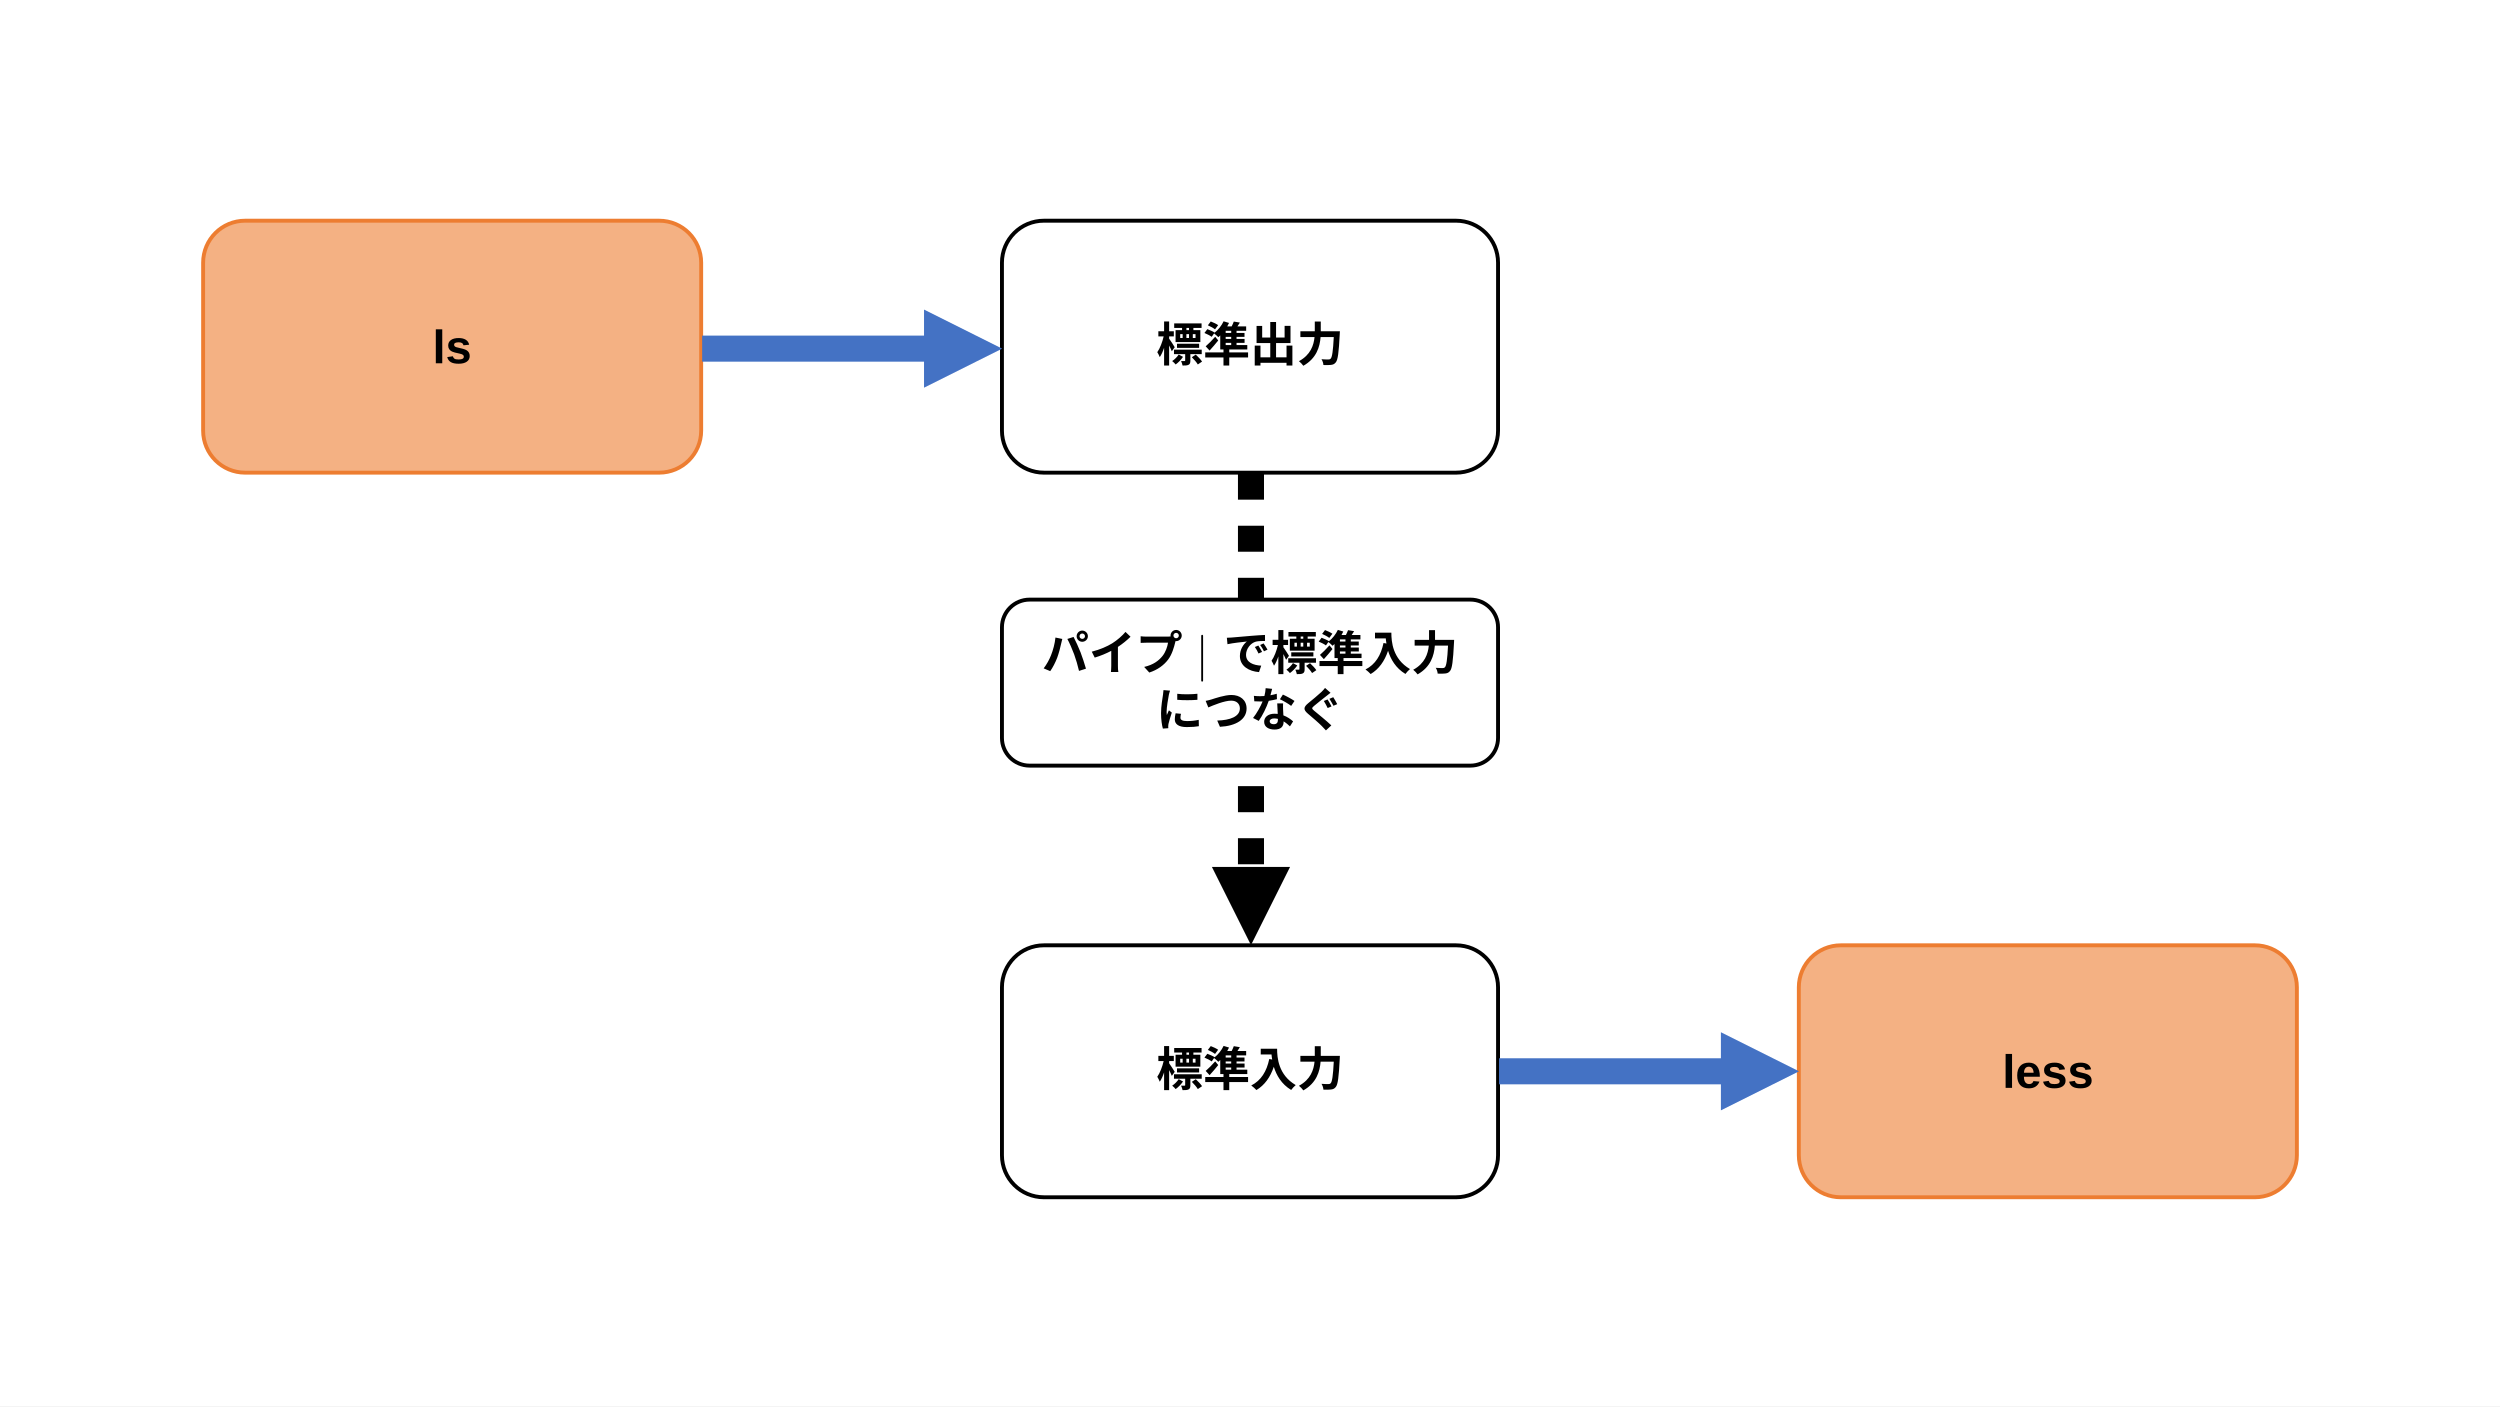
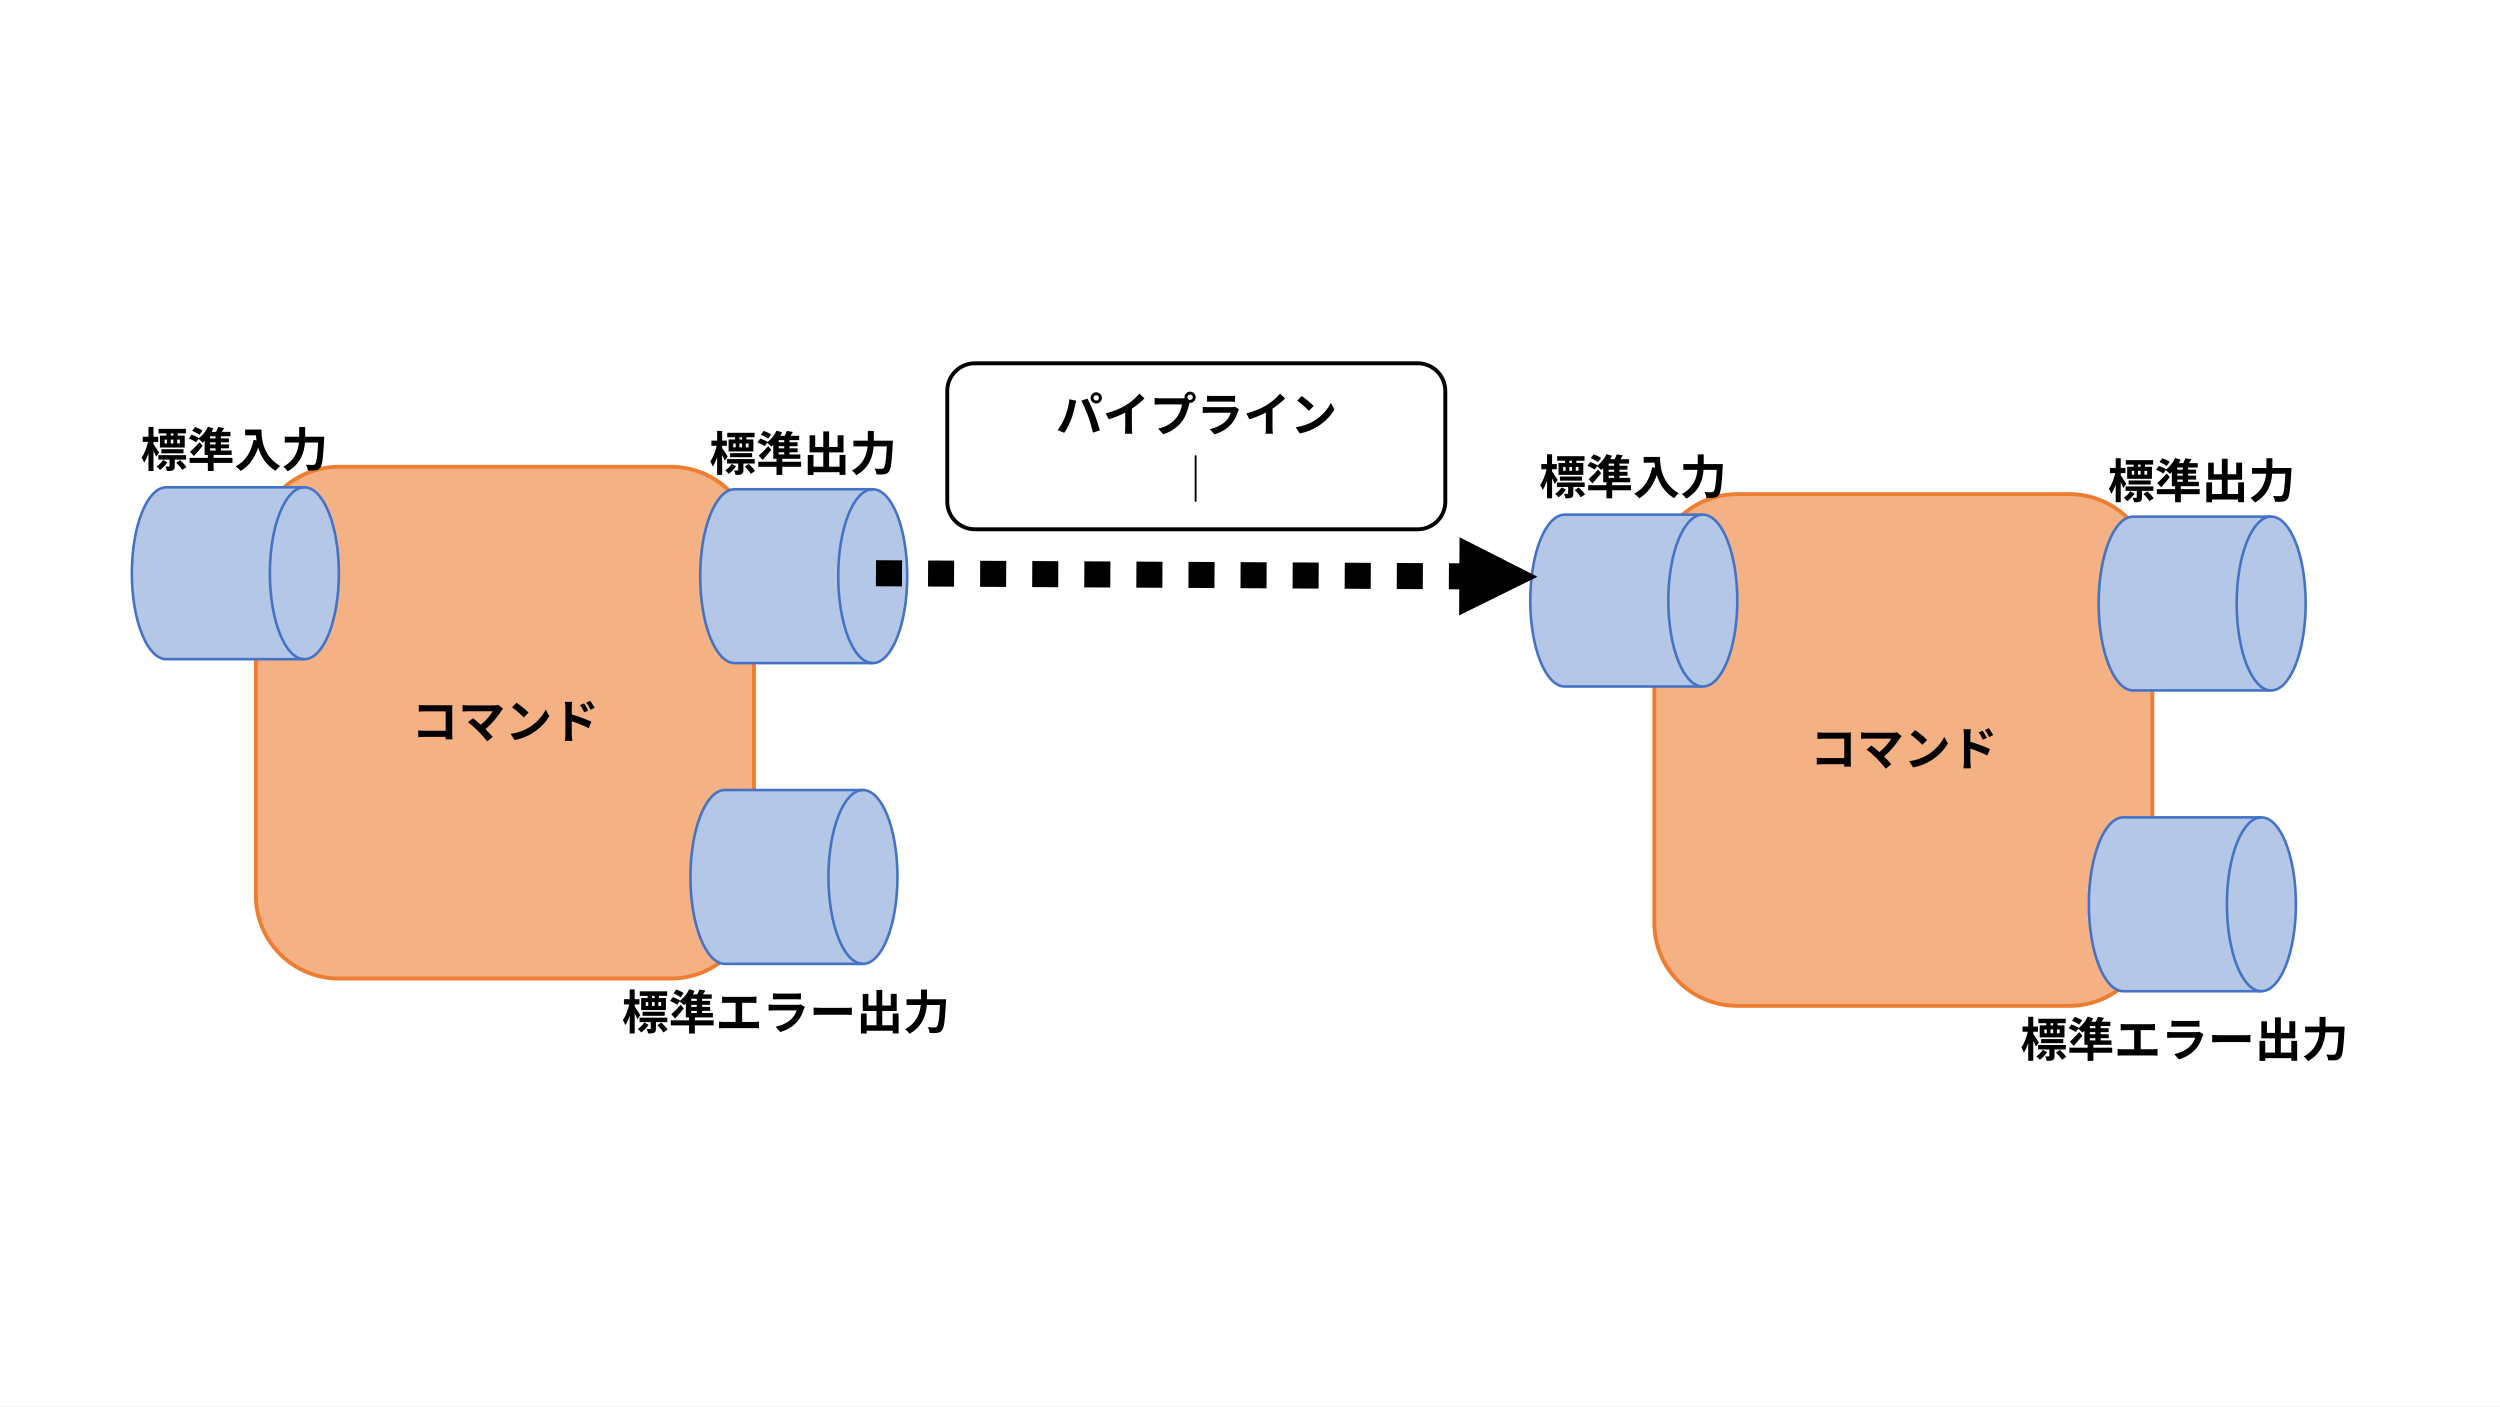
<svg xmlns="http://www.w3.org/2000/svg" width="1280" height="720" overflow="hidden">
  <g>
    <rect x="0" y="0" width="1280" height="720" fill="#FFFFFF" />
-     <path d="M513 134.501C513 122.626 522.626 113 534.501 113L745.499 113C757.374 113 767 122.626 767 134.501L767 220.499C767 232.374 757.374 242 745.499 242L534.501 242C522.626 242 513 232.374 513 220.499Z" stroke="#000000" stroke-width="2" stroke-miterlimit="8" fill="#FFFFFF" fill-rule="evenodd" />
-     <text font-family="Yu Gothic,Yu Gothic_MSFontService,sans-serif" font-weight="700" font-size="24" transform="translate(592 185)">標準出力</text>
-     <path d="M104 134.5C104 122.626 113.626 113 125.5 113L337.5 113C349.374 113 359 122.626 359 134.5L359 220.5C359 232.374 349.374 242 337.5 242L125.5 242C113.626 242 104 232.374 104 220.5Z" stroke="#ED7D31" stroke-width="2" stroke-miterlimit="8" fill="#F4B183" fill-rule="evenodd" />
-     <text font-family="Arial,Arial_MSFontService,sans-serif" font-weight="700" font-size="24" transform="translate(221.467 186)">l</text>
-     <text font-family="Arial,Arial_MSFontService,sans-serif" font-weight="700" font-size="24" transform="translate(228.133 186)">s</text>
-     <path d="M921 505.5C921 493.626 930.626 484 942.5 484L1154.5 484C1166.37 484 1176 493.626 1176 505.5L1176 591.5C1176 603.374 1166.37 613 1154.5 613L942.5 613C930.626 613 921 603.374 921 591.5Z" stroke="#ED7D31" stroke-width="2" stroke-miterlimit="8" fill="#F4B183" fill-rule="evenodd" />
-     <text font-family="Arial,Arial_MSFontService,sans-serif" font-weight="700" font-size="24" transform="translate(1025.2 557)">less</text>
-     <path d="M513 505.501C513 493.626 522.626 484 534.501 484L745.499 484C757.374 484 767 493.626 767 505.501L767 591.499C767 603.374 757.374 613 745.499 613L534.501 613C522.626 613 513 603.374 513 591.499Z" stroke="#000000" stroke-width="2" stroke-miterlimit="8" fill="#FFFFFF" fill-rule="evenodd" />
-     <text font-family="Yu Gothic,Yu Gothic_MSFontService,sans-serif" font-weight="700" font-size="24" transform="translate(592 556)">標準入力</text>
-     <path d="M359.5 171.833 479.767 171.833 479.767 185.167 359.5 185.167ZM473.1 158.5 513.1 178.5 473.1 198.5Z" fill="#4472C4" />
-     <path d="M767.5 541.833 887.767 541.833 887.767 555.167 767.5 555.167ZM881.1 528.5 921.1 548.5 881.1 568.5Z" fill="#4472C4" />
-     <path d="M647.167 242.5 647.167 255.833 633.833 255.833 633.833 242.5ZM647.167 269.167 647.167 282.5 633.833 282.5 633.833 269.167ZM647.167 295.833 647.167 309.167 633.833 309.167 633.833 295.833ZM647.167 322.5 647.167 335.833 633.833 335.833 633.833 322.5ZM647.167 349.167 647.167 362.5 633.833 362.5 633.833 349.167ZM647.167 375.833 647.167 389.167 633.833 389.167 633.833 375.833ZM647.167 402.5 647.167 415.833 633.833 415.833 633.833 402.5ZM647.167 429.167 647.167 442.5 633.833 442.5 633.833 429.167ZM660.5 443.883 640.5 483.883 620.5 443.883Z" />
-     <path d="M513 321.167C513 313.343 519.343 307 527.167 307L752.833 307C760.657 307 767 313.343 767 321.167L767 377.833C767 385.657 760.657 392 752.833 392L527.167 392C519.343 392 513 385.657 513 377.833Z" stroke="#000000" stroke-width="2" stroke-miterlimit="8" fill="#FFFFFF" fill-rule="evenodd" />
-     <text font-family="Yu Gothic,Yu Gothic_MSFontService,sans-serif" font-weight="700" font-size="24" transform="translate(533.5 343)">パイプ</text>
-     <text font-family="Cambria Math,Cambria Math_MSFontService,sans-serif" font-weight="400" font-size="24" transform="translate(612.167 343)">|</text>
-     <text font-family="Yu Gothic,Yu Gothic_MSFontService,sans-serif" font-weight="700" font-size="24" transform="translate(626.5 343)">で標準入力</text>
-     <text font-family="Yu Gothic,Yu Gothic_MSFontService,sans-serif" font-weight="700" font-size="24" transform="translate(592 372)">につなぐ</text>
+     <path d="M131 281.501C131 258.028 150.028 239 173.501 239L343.499 239C366.972 239 386 258.028 386 281.501L386 458.499C386 481.972 366.972 501 343.499 501L173.501 501C150.028 501 131 481.972 131 458.499Z" stroke="#ED7D31" stroke-width="2" stroke-miterlimit="8" fill="#F4B183" fill-rule="evenodd" />
+     <text font-family="Yu Gothic,Yu Gothic_MSFontService,sans-serif" font-weight="700" font-size="24" transform="translate(210.667 378)">コマンド</text>
+     <path d="M485 200.167C485 192.343 491.343 186 499.167 186L725.833 186C733.657 186 740 192.343 740 200.167L740 256.833C740 264.657 733.657 271 725.833 271L499.167 271C491.343 271 485 264.657 485 256.833Z" stroke="#000000" stroke-width="2" stroke-miterlimit="8" fill="#FFFFFF" fill-rule="evenodd" />
+     <text font-family="Yu Gothic,Yu Gothic_MSFontService,sans-serif" font-weight="700" font-size="24" transform="translate(540.653 221)">パイプライン</text>
+     <text font-family="Cambria Math,Cambria Math_MSFontService,sans-serif" font-weight="400" font-size="24" transform="translate(608.82 251)">|</text>
+     <path d="M85.167 249.5 155.833 249.5C165.59 249.5 173.5 269.2 173.5 293.5 173.5 317.801 165.59 337.5 155.833 337.5L85.167 337.5C75.41 337.5 67.5 317.801 67.5 293.5 67.5 269.2 75.41 249.5 85.167 249.5Z" fill="#B4C7E7" fill-rule="evenodd" />
+     <path d="M155.833 337.5C146.076 337.5 138.167 317.801 138.167 293.5 138.167 269.2 146.076 249.5 155.833 249.5" stroke="#4472C4" stroke-width="1.333" stroke-miterlimit="8" fill="none" fill-rule="evenodd" />
+     <path d="M85.167 249.5 155.833 249.5C165.59 249.5 173.5 269.2 173.5 293.5 173.5 317.801 165.59 337.5 155.833 337.5L85.167 337.5C75.41 337.5 67.5 317.801 67.5 293.5 67.5 269.2 75.41 249.5 85.167 249.5Z" stroke="#4472C4" stroke-width="1.333" stroke-miterlimit="8" fill="none" fill-rule="evenodd" />
+     <text font-family="Yu Gothic,Yu Gothic_MSFontService,sans-serif" font-weight="700" font-size="24" transform="translate(71.9998 239)">標準入力</text>
+     <path d="M376.167 250.5 446.833 250.5C456.59 250.5 464.5 270.423 464.5 295 464.5 319.577 456.59 339.5 446.833 339.5L376.167 339.5C366.41 339.5 358.5 319.577 358.5 295 358.5 270.423 366.41 250.5 376.167 250.5Z" fill="#B4C7E7" fill-rule="evenodd" />
+     <path d="M446.833 339.5C437.076 339.5 429.167 319.577 429.167 295 429.167 270.423 437.076 250.5 446.833 250.5" stroke="#4472C4" stroke-width="1.333" stroke-miterlimit="8" fill="none" fill-rule="evenodd" />
+     <path d="M376.167 250.5 446.833 250.5C456.59 250.5 464.5 270.423 464.5 295 464.5 319.577 456.59 339.5 446.833 339.5L376.167 339.5C366.41 339.5 358.5 319.577 358.5 295 358.5 270.423 366.41 250.5 376.167 250.5Z" stroke="#4472C4" stroke-width="1.333" stroke-miterlimit="8" fill="none" fill-rule="evenodd" />
+     <text font-family="Yu Gothic,Yu Gothic_MSFontService,sans-serif" font-weight="700" font-size="24" transform="translate(363.151 241)">標準出力</text>
+     <path d="M371.167 404.5 441.833 404.5C451.59 404.5 459.5 424.423 459.5 449 459.5 473.577 451.59 493.5 441.833 493.5L371.167 493.5C361.41 493.5 353.5 473.577 353.5 449 353.5 424.423 361.41 404.5 371.167 404.5Z" fill="#B4C7E7" fill-rule="evenodd" />
+     <path d="M441.833 493.5C432.076 493.5 424.167 473.577 424.167 449 424.167 424.423 432.076 404.5 441.833 404.5" stroke="#4472C4" stroke-width="1.333" stroke-miterlimit="8" fill="none" fill-rule="evenodd" />
+     <path d="M371.167 404.5 441.833 404.5C451.59 404.5 459.5 424.423 459.5 449 459.5 473.577 451.59 493.5 441.833 493.5L371.167 493.5C361.41 493.5 353.5 473.577 353.5 449 353.5 424.423 361.41 404.5 371.167 404.5Z" stroke="#4472C4" stroke-width="1.333" stroke-miterlimit="8" fill="none" fill-rule="evenodd" />
+     <text font-family="Yu Gothic,Yu Gothic_MSFontService,sans-serif" font-weight="700" font-size="24" transform="translate(318.374 527)">標準エラー出力</text>
+     <path d="M847 295.501C847 272.028 866.028 253 889.501 253L1059.5 253C1082.97 253 1102 272.028 1102 295.501L1102 472.499C1102 495.972 1082.97 515 1059.5 515L889.501 515C866.028 515 847 495.972 847 472.499Z" stroke="#ED7D31" stroke-width="2" stroke-miterlimit="8" fill="#F4B183" fill-rule="evenodd" />
+     <text font-family="Yu Gothic,Yu Gothic_MSFontService,sans-serif" font-weight="700" font-size="24" transform="translate(926.737 392)">コマンド</text>
+     <path d="M801.167 263.5 871.833 263.5C881.59 263.5 889.5 283.2 889.5 307.5 889.5 331.801 881.59 351.5 871.833 351.5L801.167 351.5C791.41 351.5 783.5 331.801 783.5 307.5 783.5 283.2 791.41 263.5 801.167 263.5Z" fill="#B4C7E7" fill-rule="evenodd" />
+     <path d="M871.833 351.5C862.076 351.5 854.167 331.801 854.167 307.5 854.167 283.2 862.076 263.5 871.833 263.5" stroke="#4472C4" stroke-width="1.333" stroke-miterlimit="8" fill="none" fill-rule="evenodd" />
+     <path d="M801.167 263.5 871.833 263.5C881.59 263.5 889.5 283.2 889.5 307.5 889.5 331.801 881.59 351.5 871.833 351.5L801.167 351.5C791.41 351.5 783.5 331.801 783.5 307.5 783.5 283.2 791.41 263.5 801.167 263.5Z" stroke="#4472C4" stroke-width="1.333" stroke-miterlimit="8" fill="none" fill-rule="evenodd" />
+     <text font-family="Yu Gothic,Yu Gothic_MSFontService,sans-serif" font-weight="700" font-size="24" transform="translate(788.07 253)">標準入力</text>
+     <path d="M1092.17 264.5 1162.83 264.5C1172.59 264.5 1180.5 284.423 1180.5 309 1180.5 333.577 1172.59 353.5 1162.83 353.5L1092.17 353.5C1082.41 353.5 1074.5 333.577 1074.5 309 1074.5 284.423 1082.41 264.5 1092.17 264.5Z" fill="#B4C7E7" fill-rule="evenodd" />
+     <path d="M1162.83 353.5C1153.08 353.5 1145.17 333.577 1145.17 309 1145.17 284.423 1153.08 264.5 1162.83 264.5" stroke="#4472C4" stroke-width="1.333" stroke-miterlimit="8" fill="none" fill-rule="evenodd" />
+     <path d="M1092.17 264.5 1162.83 264.5C1172.59 264.5 1180.5 284.423 1180.5 309 1180.5 333.577 1172.59 353.5 1162.83 353.5L1092.17 353.5C1082.41 353.5 1074.5 333.577 1074.5 309 1074.5 284.423 1082.41 264.5 1092.17 264.5Z" stroke="#4472C4" stroke-width="1.333" stroke-miterlimit="8" fill="none" fill-rule="evenodd" />
+     <text font-family="Yu Gothic,Yu Gothic_MSFontService,sans-serif" font-weight="700" font-size="24" transform="translate(1079.22 255)">標準出力</text>
+     <path d="M1087.17 418.5 1157.83 418.5C1167.59 418.5 1175.5 438.423 1175.5 463 1175.5 487.577 1167.59 507.5 1157.83 507.5L1087.17 507.5C1077.41 507.5 1069.5 487.577 1069.5 463 1069.5 438.423 1077.41 418.5 1087.17 418.5Z" fill="#B4C7E7" fill-rule="evenodd" />
+     <path d="M1157.83 507.5C1148.08 507.5 1140.17 487.577 1140.17 463 1140.17 438.423 1148.08 418.5 1157.83 418.5" stroke="#4472C4" stroke-width="1.333" stroke-miterlimit="8" fill="none" fill-rule="evenodd" />
+     <path d="M1087.17 418.5 1157.83 418.5C1167.59 418.5 1175.5 438.423 1175.5 463 1175.5 487.577 1167.59 507.5 1157.83 507.5L1087.17 507.5C1077.41 507.5 1069.5 487.577 1069.5 463 1069.5 438.423 1077.41 418.5 1087.17 418.5Z" stroke="#4472C4" stroke-width="1.333" stroke-miterlimit="8" fill="none" fill-rule="evenodd" />
+     <text font-family="Yu Gothic,Yu Gothic_MSFontService,sans-serif" font-weight="700" font-size="24" transform="translate(1034.44 541)">標準エラー出力</text>
+     <path d="M448.535 286.833 461.868 286.904 461.798 300.237 448.465 300.167ZM475.202 286.975 488.535 287.045 488.464 300.378 475.131 300.308ZM501.868 287.116 515.201 287.186 515.13 300.519 501.797 300.449ZM528.534 287.257 541.867 287.327 541.797 300.66 528.464 300.59ZM555.201 287.398 568.534 287.468 568.463 300.801 555.13 300.731ZM581.867 287.539 595.2 287.609 595.129 300.943 581.796 300.872ZM608.533 287.68 621.866 287.75 621.796 301.084 608.463 301.013ZM635.199 287.821 648.533 287.891 648.462 301.225 635.129 301.154ZM661.866 287.962 675.199 288.033 675.128 301.366 661.795 301.295ZM688.532 288.103 701.865 288.174 701.795 301.507 688.461 301.436ZM715.198 288.244 728.531 288.315 728.461 301.648 715.128 301.577ZM741.865 288.385 753.879 288.449 753.808 301.782 741.794 301.718ZM747.283 275.08 787.177 295.292 747.071 315.08Z" />
  </g>
</svg>
